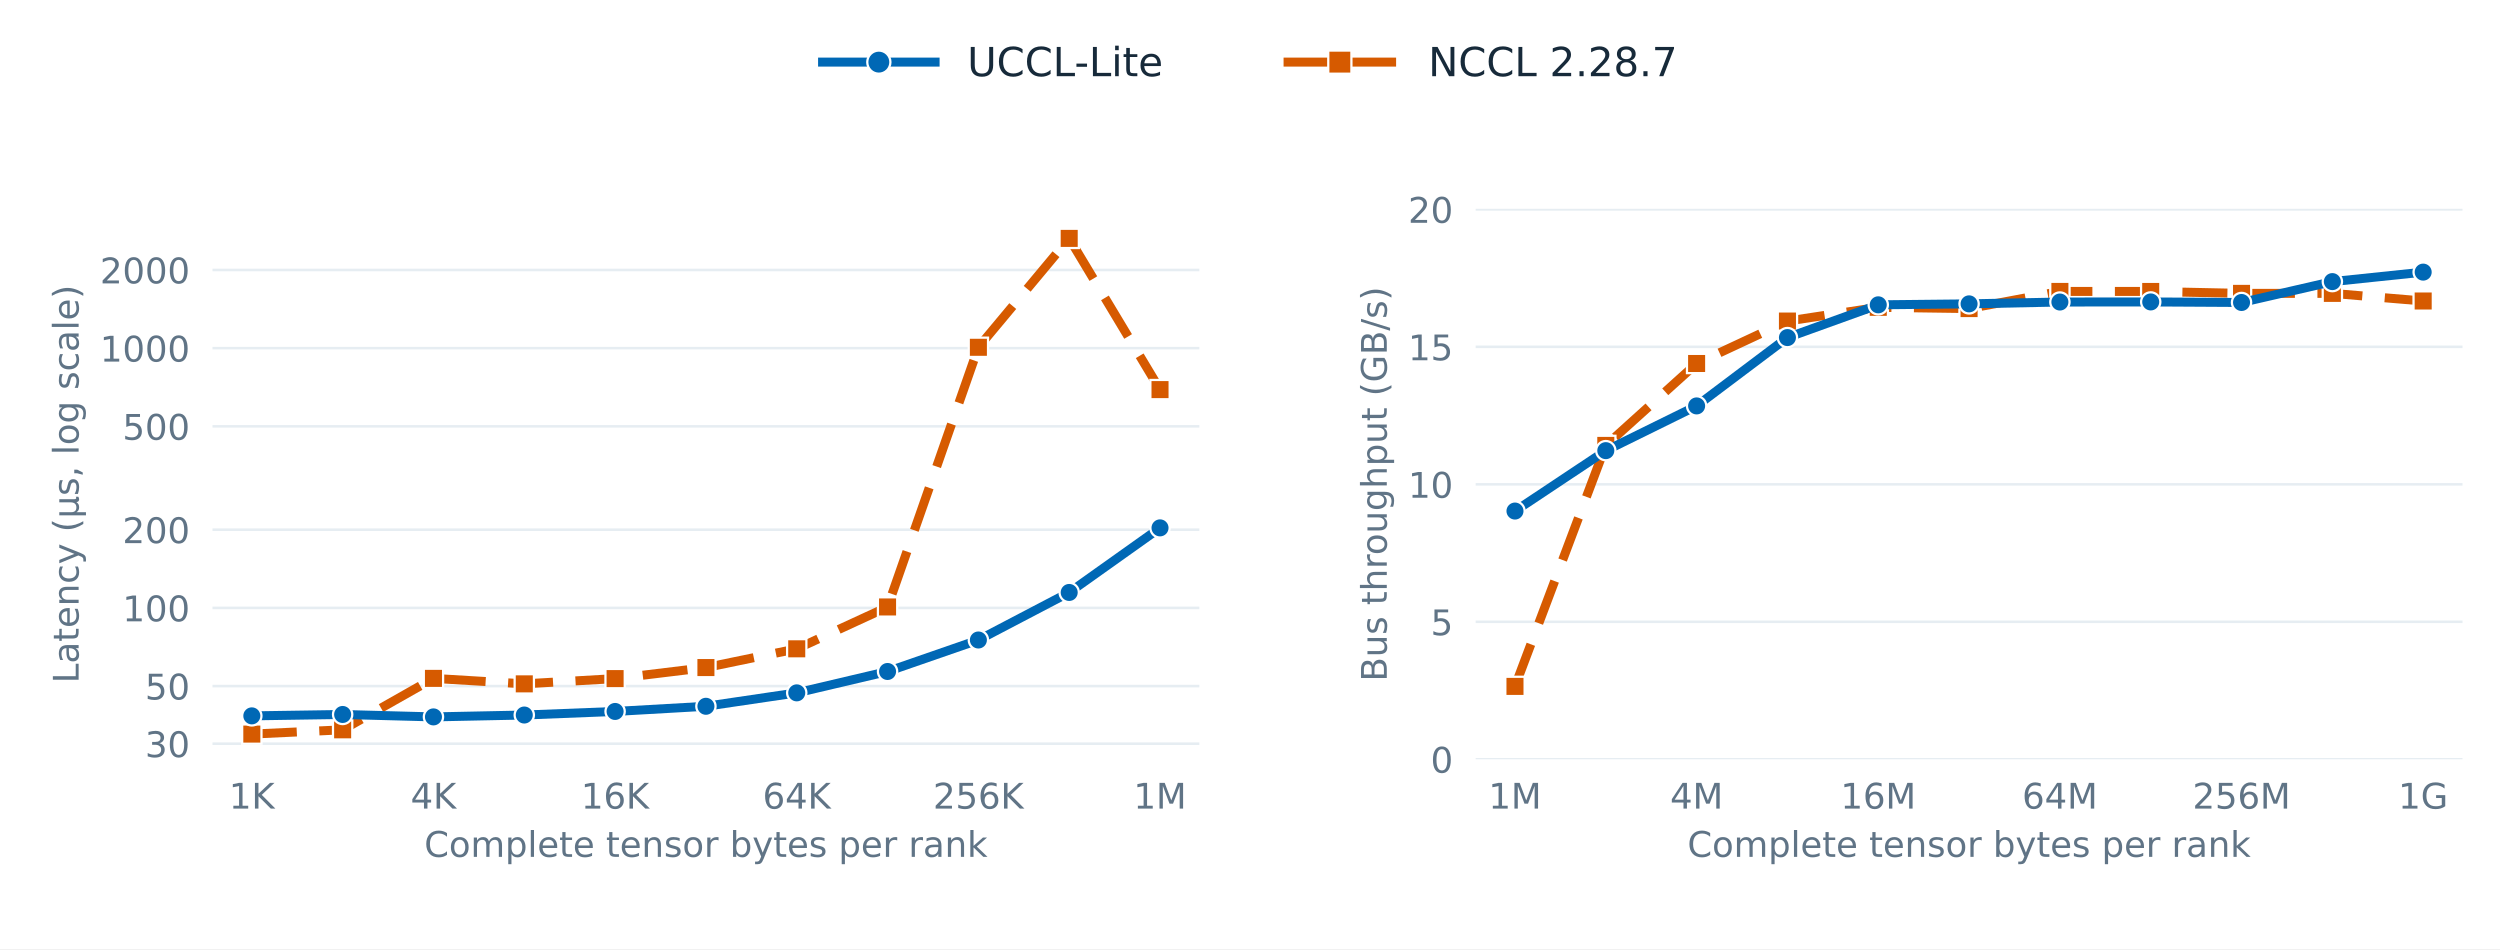
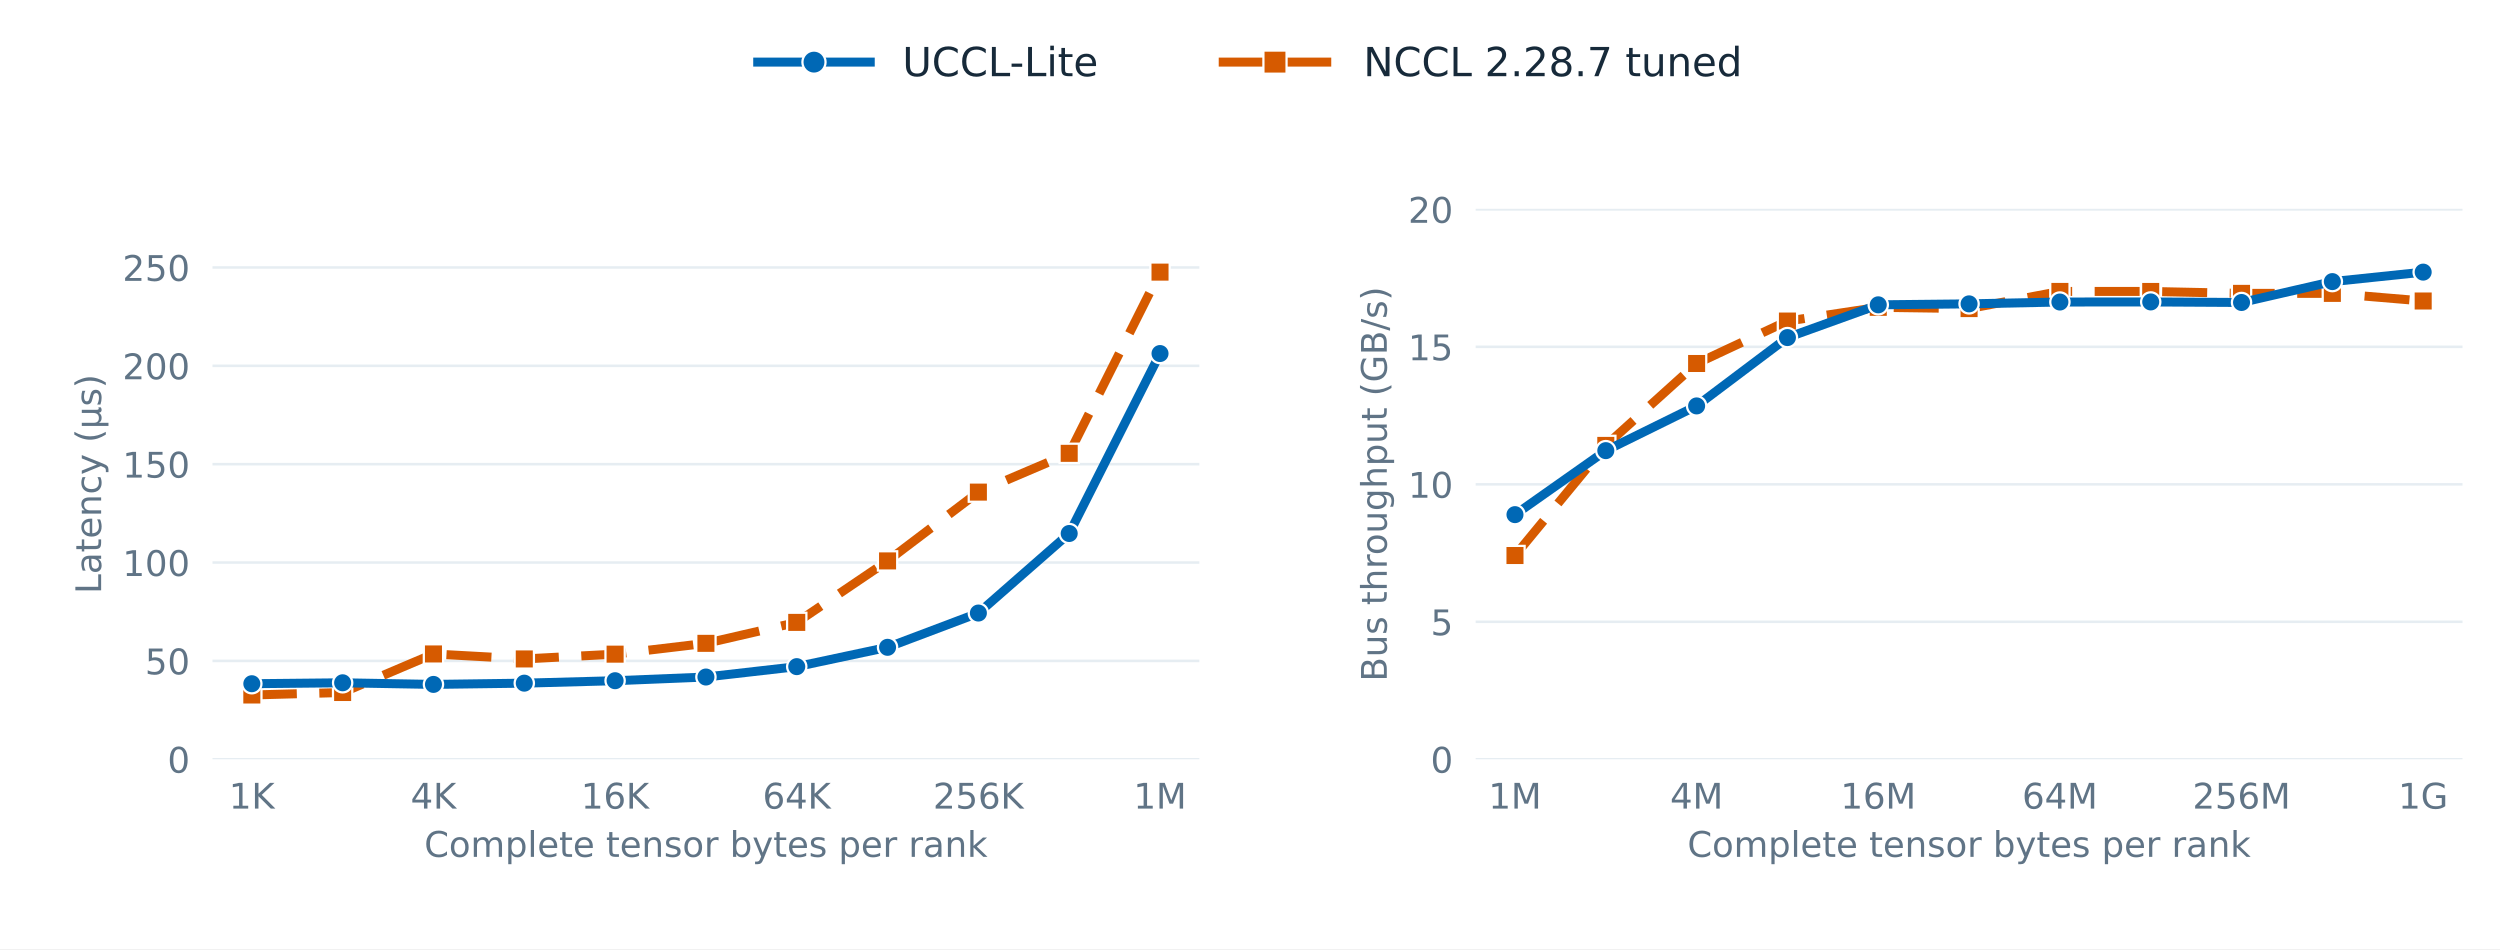
<svg xmlns="http://www.w3.org/2000/svg" xmlns:xlink="http://www.w3.org/1999/xlink" width="777.6pt" height="295.2pt" viewBox="0 0 777.6 295.2" version="1.1">
  <defs>
    <style type="text/css">*{stroke-linejoin: round; stroke-linecap: butt}</style>
  </defs>
  <g id="figure_1">
    <g id="patch_1">
      <path d="M 0 295.2 L 777.6 295.2 L 777.6 0 L 0 0 z " style="fill: #ffffff" />
    </g>
    <g id="axes_1">
      <g id="patch_2">
        <path d="M 66.096 236.16 L 373.043 236.16 L 373.043 64.944 L 66.096 64.944 z " style="fill: #ffffff" />
      </g>
      <g id="matplotlib.axis_1">
        <g id="xtick_1">
          <g id="line2d_1" />
          <g id="text_1">
            <text style="font-size: 11px; font-family: 'DejaVu Sans'; text-anchor: middle; fill: #607486" x="78.327" y="251.517" transform="rotate(-0 78.32651 251.5174)">1K</text>
          </g>
        </g>
        <g id="xtick_2">
          <g id="line2d_2" />
          <g id="text_2">
            <text style="font-size: 11px; font-family: 'DejaVu Sans'; text-anchor: middle; fill: #607486" x="134.824" y="251.517" transform="rotate(-0 134.8238 251.5174)">4K</text>
          </g>
        </g>
        <g id="xtick_3">
          <g id="line2d_3" />
          <g id="text_3">
            <text style="font-size: 11px; font-family: 'DejaVu Sans'; text-anchor: middle; fill: #607486" x="191.321" y="251.517" transform="rotate(-0 191.3211 251.5174)">16K</text>
          </g>
        </g>
        <g id="xtick_4">
          <g id="line2d_4" />
          <g id="text_4">
            <text style="font-size: 11px; font-family: 'DejaVu Sans'; text-anchor: middle; fill: #607486" x="247.818" y="251.517" transform="rotate(-0 247.8183 251.5174)">64K</text>
          </g>
        </g>
        <g id="xtick_5">
          <g id="line2d_5" />
          <g id="text_5">
            <text style="font-size: 11px; font-family: 'DejaVu Sans'; text-anchor: middle; fill: #607486" x="304.316" y="251.517" transform="rotate(-0 304.3156 251.5174)">256K</text>
          </g>
        </g>
        <g id="xtick_6">
          <g id="line2d_6" />
          <g id="text_6">
            <text style="font-size: 11px; font-family: 'DejaVu Sans'; text-anchor: middle; fill: #607486" x="360.813" y="251.517" transform="rotate(-0 360.8129 251.5174)">1M</text>
          </g>
        </g>
        <g id="text_7">
          <text style="font-size: 11px; font-family: 'DejaVu Sans'; text-anchor: middle; fill: #607486" x="219.57" y="266.518" transform="rotate(-0 219.5697 266.5183)">Complete tensor bytes per rank</text>
        </g>
      </g>
      <g id="matplotlib.axis_2">
        <g id="ytick_1">
          <g id="line2d_7">
-             <path d="M 66.096 231.322 L 373.043 231.322 " clip-path="url(#pcc9501a2ec)" style="fill: none; stroke: #e6edf2; stroke-width: 0.8; stroke-linecap: square" />
+             <path d="M 66.096 236.16 L 373.043 236.16 " clip-path="url(#pcc9501a2ec)" style="fill: none; stroke: #e6edf2; stroke-width: 0.8; stroke-linecap: square" />
          </g>
          <g id="line2d_8" />
          <g id="text_8">
-             <text style="font-size: 11px; font-family: 'DejaVu Sans'; text-anchor: end; fill: #607486" x="59.096" y="235.501" transform="rotate(-0 59.096 235.501)">30</text>
+             <text style="font-size: 11px; font-family: 'DejaVu Sans'; text-anchor: end; fill: #607486" x="59.096" y="240.339" transform="rotate(-0 59.096 240.3387)">0</text>
          </g>
        </g>
        <g id="ytick_2">
          <g id="line2d_9">
-             <path d="M 66.096 213.399 L 373.043 213.399 " clip-path="url(#pcc9501a2ec)" style="fill: none; stroke: #e6edf2; stroke-width: 0.8; stroke-linecap: square" />
+             <path d="M 66.096 205.566 L 373.043 205.566 " clip-path="url(#pcc9501a2ec)" style="fill: none; stroke: #e6edf2; stroke-width: 0.8; stroke-linecap: square" />
          </g>
          <g id="line2d_10" />
          <g id="text_9">
-             <text style="font-size: 11px; font-family: 'DejaVu Sans'; text-anchor: end; fill: #607486" x="59.096" y="217.577" transform="rotate(-0 59.096 217.5774)">50</text>
+             <text style="font-size: 11px; font-family: 'DejaVu Sans'; text-anchor: end; fill: #607486" x="59.096" y="209.745" transform="rotate(-0 59.096 209.7449)">50</text>
          </g>
        </g>
        <g id="ytick_3">
          <g id="line2d_11">
-             <path d="M 66.096 189.078 L 373.043 189.078 " clip-path="url(#pcc9501a2ec)" style="fill: none; stroke: #e6edf2; stroke-width: 0.8; stroke-linecap: square" />
+             <path d="M 66.096 174.972 L 373.043 174.972 " clip-path="url(#pcc9501a2ec)" style="fill: none; stroke: #e6edf2; stroke-width: 0.8; stroke-linecap: square" />
          </g>
          <g id="line2d_12" />
          <g id="text_10">
-             <text style="font-size: 11px; font-family: 'DejaVu Sans'; text-anchor: end; fill: #607486" x="59.096" y="193.257" transform="rotate(-0 59.096 193.2566)">100</text>
+             <text style="font-size: 11px; font-family: 'DejaVu Sans'; text-anchor: end; fill: #607486" x="59.096" y="179.151" transform="rotate(-0 59.096 179.1511)">100</text>
          </g>
        </g>
        <g id="ytick_4">
          <g id="line2d_13">
-             <path d="M 66.096 164.757 L 373.043 164.757 " clip-path="url(#pcc9501a2ec)" style="fill: none; stroke: #e6edf2; stroke-width: 0.8; stroke-linecap: square" />
+             <path d="M 66.096 144.379 L 373.043 144.379 " clip-path="url(#pcc9501a2ec)" style="fill: none; stroke: #e6edf2; stroke-width: 0.8; stroke-linecap: square" />
          </g>
          <g id="line2d_14" />
          <g id="text_11">
-             <text style="font-size: 11px; font-family: 'DejaVu Sans'; text-anchor: end; fill: #607486" x="59.096" y="168.936" transform="rotate(-0 59.096 168.9357)">200</text>
+             <text style="font-size: 11px; font-family: 'DejaVu Sans'; text-anchor: end; fill: #607486" x="59.096" y="148.557" transform="rotate(-0 59.096 148.5573)">150</text>
          </g>
        </g>
        <g id="ytick_5">
          <g id="line2d_15">
-             <path d="M 66.096 132.607 L 373.043 132.607 " clip-path="url(#pcc9501a2ec)" style="fill: none; stroke: #e6edf2; stroke-width: 0.8; stroke-linecap: square" />
+             <path d="M 66.096 113.785 L 373.043 113.785 " clip-path="url(#pcc9501a2ec)" style="fill: none; stroke: #e6edf2; stroke-width: 0.8; stroke-linecap: square" />
          </g>
          <g id="line2d_16" />
          <g id="text_12">
-             <text style="font-size: 11px; font-family: 'DejaVu Sans'; text-anchor: end; fill: #607486" x="59.096" y="136.785" transform="rotate(-0 59.096 136.7853)">500</text>
+             <text style="font-size: 11px; font-family: 'DejaVu Sans'; text-anchor: end; fill: #607486" x="59.096" y="117.964" transform="rotate(-0 59.096 117.9635)">200</text>
          </g>
        </g>
        <g id="ytick_6">
          <g id="line2d_17">
-             <path d="M 66.096 108.286 L 373.043 108.286 " clip-path="url(#pcc9501a2ec)" style="fill: none; stroke: #e6edf2; stroke-width: 0.8; stroke-linecap: square" />
+             <path d="M 66.096 83.191 L 373.043 83.191 " clip-path="url(#pcc9501a2ec)" style="fill: none; stroke: #e6edf2; stroke-width: 0.8; stroke-linecap: square" />
          </g>
          <g id="line2d_18" />
          <g id="text_13">
-             <text style="font-size: 11px; font-family: 'DejaVu Sans'; text-anchor: end; fill: #607486" x="59.096" y="112.464" transform="rotate(-0 59.096 112.4645)">1000</text>
-           </g>
-         </g>
-         <g id="ytick_7">
-           <g id="line2d_19">
-             <path d="M 66.096 83.965 L 373.043 83.965 " clip-path="url(#pcc9501a2ec)" style="fill: none; stroke: #e6edf2; stroke-width: 0.8; stroke-linecap: square" />
-           </g>
-           <g id="line2d_20" />
-           <g id="text_14">
-             <text style="font-size: 11px; font-family: 'DejaVu Sans'; text-anchor: end; fill: #607486" x="59.096" y="88.144" transform="rotate(-0 59.096 88.14364)">2000</text>
-           </g>
-         </g>
-         <g id="ytick_8">
-           <g id="line2d_21" />
-         </g>
-         <g id="ytick_9">
-           <g id="line2d_22" />
-         </g>
-         <g id="ytick_10">
-           <g id="line2d_23" />
-         </g>
-         <g id="ytick_11">
-           <g id="line2d_24" />
-         </g>
-         <g id="ytick_12">
-           <g id="line2d_25" />
-         </g>
-         <g id="ytick_13">
-           <g id="line2d_26" />
-         </g>
-         <g id="ytick_14">
-           <g id="line2d_27" />
-         </g>
-         <g id="ytick_15">
-           <g id="line2d_28" />
-         </g>
-         <g id="ytick_16">
-           <g id="line2d_29" />
-         </g>
-         <g id="ytick_17">
-           <g id="line2d_30" />
-         </g>
-         <g id="ytick_18">
-           <g id="line2d_31" />
-         </g>
-         <g id="ytick_19">
-           <g id="line2d_32" />
-         </g>
-         <g id="text_15">
-           <text style="font-size: 11px; font-family: 'DejaVu Sans'; text-anchor: middle; fill: #607486" x="24.458" y="150.552" transform="rotate(-90 24.45842 150.552)">Latency (µs, log scale)</text>
-         </g>
-       </g>
-       <g id="line2d_33">
-         <path d="M 78.327 228.33 L 106.575 227.001 L 134.824 211.003 L 163.072 212.707 L 191.321 211.071 L 219.57 207.637 L 247.818 201.807 L 276.067 188.788 L 304.316 108.022 L 332.564 74.15 L 360.813 121.182 " clip-path="url(#pcc9501a2ec)" style="fill: none; stroke-dasharray: 14,7; stroke-dashoffset: 0; stroke: #d65a00; stroke-width: 2.8" />
+             <text style="font-size: 11px; font-family: 'DejaVu Sans'; text-anchor: end; fill: #607486" x="59.096" y="87.37" transform="rotate(-0 59.096 87.36974)">250</text>
+           </g>
+         </g>
+         <g id="text_14">
+           <text style="font-size: 11px; font-family: 'DejaVu Sans'; text-anchor: middle; fill: #607486" x="31.457" y="150.552" transform="rotate(-90 31.45717 150.552)">Latency (µs)</text>
+         </g>
+       </g>
+       <g id="line2d_19">
+         <path d="M 78.327 216.17 L 106.575 215.398 L 134.824 203.405 L 163.072 204.957 L 191.321 203.468 L 219.57 200.106 L 247.818 193.589 L 276.067 174.465 L 304.316 153.067 L 332.564 141.006 L 360.813 84.641 " clip-path="url(#pcc9501a2ec)" style="fill: none; stroke-dasharray: 14,7; stroke-dashoffset: 0; stroke: #d65a00; stroke-width: 2.8" />
        <defs>
          <path id="mbd1e659322" d="M -3 3 L 3 3 L 3 -3 L -3 -3 z " style="stroke: #ffffff; stroke-width: 0.7; stroke-linejoin: miter" />
        </defs>
        <g clip-path="url(#pcc9501a2ec)">
-           <use xlink:href="#mbd1e659322" x="78.327" y="228.33" style="fill: #d65a00; stroke: #ffffff; stroke-width: 0.7; stroke-linejoin: miter" />
-           <use xlink:href="#mbd1e659322" x="106.575" y="227.001" style="fill: #d65a00; stroke: #ffffff; stroke-width: 0.7; stroke-linejoin: miter" />
-           <use xlink:href="#mbd1e659322" x="134.824" y="211.003" style="fill: #d65a00; stroke: #ffffff; stroke-width: 0.7; stroke-linejoin: miter" />
-           <use xlink:href="#mbd1e659322" x="163.072" y="212.707" style="fill: #d65a00; stroke: #ffffff; stroke-width: 0.7; stroke-linejoin: miter" />
-           <use xlink:href="#mbd1e659322" x="191.321" y="211.071" style="fill: #d65a00; stroke: #ffffff; stroke-width: 0.7; stroke-linejoin: miter" />
-           <use xlink:href="#mbd1e659322" x="219.57" y="207.637" style="fill: #d65a00; stroke: #ffffff; stroke-width: 0.7; stroke-linejoin: miter" />
-           <use xlink:href="#mbd1e659322" x="247.818" y="201.807" style="fill: #d65a00; stroke: #ffffff; stroke-width: 0.7; stroke-linejoin: miter" />
-           <use xlink:href="#mbd1e659322" x="276.067" y="188.788" style="fill: #d65a00; stroke: #ffffff; stroke-width: 0.7; stroke-linejoin: miter" />
-           <use xlink:href="#mbd1e659322" x="304.316" y="108.022" style="fill: #d65a00; stroke: #ffffff; stroke-width: 0.7; stroke-linejoin: miter" />
-           <use xlink:href="#mbd1e659322" x="332.564" y="74.15" style="fill: #d65a00; stroke: #ffffff; stroke-width: 0.7; stroke-linejoin: miter" />
-           <use xlink:href="#mbd1e659322" x="360.813" y="121.182" style="fill: #d65a00; stroke: #ffffff; stroke-width: 0.7; stroke-linejoin: miter" />
-         </g>
-       </g>
-       <g id="line2d_34">
-         <path d="M 78.327 222.663 L 106.575 222.229 L 134.824 222.984 L 163.072 222.401 L 191.321 221.291 L 219.57 219.681 L 247.818 215.507 L 276.067 208.86 L 304.316 199.066 L 332.564 184.278 L 360.813 164.189 " clip-path="url(#pcc9501a2ec)" style="fill: none; stroke: #0068b5; stroke-width: 2.8; stroke-linecap: square" />
+           <use xlink:href="#mbd1e659322" x="78.327" y="216.17" style="fill: #d65a00; stroke: #ffffff; stroke-width: 0.7; stroke-linejoin: miter" />
+           <use xlink:href="#mbd1e659322" x="106.575" y="215.398" style="fill: #d65a00; stroke: #ffffff; stroke-width: 0.7; stroke-linejoin: miter" />
+           <use xlink:href="#mbd1e659322" x="134.824" y="203.405" style="fill: #d65a00; stroke: #ffffff; stroke-width: 0.7; stroke-linejoin: miter" />
+           <use xlink:href="#mbd1e659322" x="163.072" y="204.957" style="fill: #d65a00; stroke: #ffffff; stroke-width: 0.7; stroke-linejoin: miter" />
+           <use xlink:href="#mbd1e659322" x="191.321" y="203.468" style="fill: #d65a00; stroke: #ffffff; stroke-width: 0.7; stroke-linejoin: miter" />
+           <use xlink:href="#mbd1e659322" x="219.57" y="200.106" style="fill: #d65a00; stroke: #ffffff; stroke-width: 0.7; stroke-linejoin: miter" />
+           <use xlink:href="#mbd1e659322" x="247.818" y="193.589" style="fill: #d65a00; stroke: #ffffff; stroke-width: 0.7; stroke-linejoin: miter" />
+           <use xlink:href="#mbd1e659322" x="276.067" y="174.465" style="fill: #d65a00; stroke: #ffffff; stroke-width: 0.7; stroke-linejoin: miter" />
+           <use xlink:href="#mbd1e659322" x="304.316" y="153.067" style="fill: #d65a00; stroke: #ffffff; stroke-width: 0.7; stroke-linejoin: miter" />
+           <use xlink:href="#mbd1e659322" x="332.564" y="141.006" style="fill: #d65a00; stroke: #ffffff; stroke-width: 0.7; stroke-linejoin: miter" />
+           <use xlink:href="#mbd1e659322" x="360.813" y="84.641" style="fill: #d65a00; stroke: #ffffff; stroke-width: 0.7; stroke-linejoin: miter" />
+         </g>
+       </g>
+       <g id="line2d_20">
+         <path d="M 78.327 212.665 L 106.575 212.373 L 134.824 212.879 L 163.072 212.49 L 191.321 211.728 L 219.57 210.582 L 247.818 207.351 L 276.067 201.342 L 304.316 190.682 L 332.564 165.94 L 360.813 109.965 " clip-path="url(#pcc9501a2ec)" style="fill: none; stroke: #0068b5; stroke-width: 2.8; stroke-linecap: square" />
        <defs>
          <path id="me8a90994ab" d="M 0 3 C 0.796 3 1.559 2.684 2.121 2.121 C 2.684 1.559 3 0.796 3 0 C 3 -0.796 2.684 -1.559 2.121 -2.121 C 1.559 -2.684 0.796 -3 0 -3 C -0.796 -3 -1.559 -2.684 -2.121 -2.121 C -2.684 -1.559 -3 -0.796 -3 0 C -3 0.796 -2.684 1.559 -2.121 2.121 C -1.559 2.684 -0.796 3 0 3 z " style="stroke: #ffffff; stroke-width: 0.7" />
        </defs>
        <g clip-path="url(#pcc9501a2ec)">
-           <use xlink:href="#me8a90994ab" x="78.327" y="222.663" style="fill: #0068b5; stroke: #ffffff; stroke-width: 0.7" />
-           <use xlink:href="#me8a90994ab" x="106.575" y="222.229" style="fill: #0068b5; stroke: #ffffff; stroke-width: 0.7" />
-           <use xlink:href="#me8a90994ab" x="134.824" y="222.984" style="fill: #0068b5; stroke: #ffffff; stroke-width: 0.7" />
-           <use xlink:href="#me8a90994ab" x="163.072" y="222.401" style="fill: #0068b5; stroke: #ffffff; stroke-width: 0.7" />
-           <use xlink:href="#me8a90994ab" x="191.321" y="221.291" style="fill: #0068b5; stroke: #ffffff; stroke-width: 0.7" />
-           <use xlink:href="#me8a90994ab" x="219.57" y="219.681" style="fill: #0068b5; stroke: #ffffff; stroke-width: 0.7" />
-           <use xlink:href="#me8a90994ab" x="247.818" y="215.507" style="fill: #0068b5; stroke: #ffffff; stroke-width: 0.7" />
-           <use xlink:href="#me8a90994ab" x="276.067" y="208.86" style="fill: #0068b5; stroke: #ffffff; stroke-width: 0.7" />
-           <use xlink:href="#me8a90994ab" x="304.316" y="199.066" style="fill: #0068b5; stroke: #ffffff; stroke-width: 0.7" />
-           <use xlink:href="#me8a90994ab" x="332.564" y="184.278" style="fill: #0068b5; stroke: #ffffff; stroke-width: 0.7" />
-           <use xlink:href="#me8a90994ab" x="360.813" y="164.189" style="fill: #0068b5; stroke: #ffffff; stroke-width: 0.7" />
+           <use xlink:href="#me8a90994ab" x="78.327" y="212.665" style="fill: #0068b5; stroke: #ffffff; stroke-width: 0.7" />
+           <use xlink:href="#me8a90994ab" x="106.575" y="212.373" style="fill: #0068b5; stroke: #ffffff; stroke-width: 0.7" />
+           <use xlink:href="#me8a90994ab" x="134.824" y="212.879" style="fill: #0068b5; stroke: #ffffff; stroke-width: 0.7" />
+           <use xlink:href="#me8a90994ab" x="163.072" y="212.49" style="fill: #0068b5; stroke: #ffffff; stroke-width: 0.7" />
+           <use xlink:href="#me8a90994ab" x="191.321" y="211.728" style="fill: #0068b5; stroke: #ffffff; stroke-width: 0.7" />
+           <use xlink:href="#me8a90994ab" x="219.57" y="210.582" style="fill: #0068b5; stroke: #ffffff; stroke-width: 0.7" />
+           <use xlink:href="#me8a90994ab" x="247.818" y="207.351" style="fill: #0068b5; stroke: #ffffff; stroke-width: 0.7" />
+           <use xlink:href="#me8a90994ab" x="276.067" y="201.342" style="fill: #0068b5; stroke: #ffffff; stroke-width: 0.7" />
+           <use xlink:href="#me8a90994ab" x="304.316" y="190.682" style="fill: #0068b5; stroke: #ffffff; stroke-width: 0.7" />
+           <use xlink:href="#me8a90994ab" x="332.564" y="165.94" style="fill: #0068b5; stroke: #ffffff; stroke-width: 0.7" />
+           <use xlink:href="#me8a90994ab" x="360.813" y="109.965" style="fill: #0068b5; stroke: #ffffff; stroke-width: 0.7" />
        </g>
      </g>
    </g>
    <g id="axes_2">
      <g id="patch_3">
        <path d="M 458.989 236.16 L 765.936 236.16 L 765.936 64.944 L 458.989 64.944 z " style="fill: #ffffff" />
      </g>
      <g id="matplotlib.axis_3">
        <g id="xtick_7">
-           <g id="line2d_35" />
+           <g id="line2d_21" />
+           <g id="text_15">
+             <text style="font-size: 11px; font-family: 'DejaVu Sans'; text-anchor: middle; fill: #607486" x="471.219" y="251.517" transform="rotate(-0 471.2191 251.5174)">1M</text>
+           </g>
+         </g>
+         <g id="xtick_8">
+           <g id="line2d_22" />
          <g id="text_16">
-             <text style="font-size: 11px; font-family: 'DejaVu Sans'; text-anchor: middle; fill: #607486" x="471.219" y="251.517" transform="rotate(-0 471.2191 251.5174)">1M</text>
-           </g>
-         </g>
-         <g id="xtick_8">
+             <text style="font-size: 11px; font-family: 'DejaVu Sans'; text-anchor: middle; fill: #607486" x="527.716" y="251.517" transform="rotate(-0 527.7164 251.5174)">4M</text>
+           </g>
+         </g>
+         <g id="xtick_9">
+           <g id="line2d_23" />
+           <g id="text_17">
+             <text style="font-size: 11px; font-family: 'DejaVu Sans'; text-anchor: middle; fill: #607486" x="584.214" y="251.517" transform="rotate(-0 584.2137 251.5174)">16M</text>
+           </g>
+         </g>
+         <g id="xtick_10">
+           <g id="line2d_24" />
+           <g id="text_18">
+             <text style="font-size: 11px; font-family: 'DejaVu Sans'; text-anchor: middle; fill: #607486" x="640.711" y="251.517" transform="rotate(-0 640.711 251.5174)">64M</text>
+           </g>
+         </g>
+         <g id="xtick_11">
+           <g id="line2d_25" />
+           <g id="text_19">
+             <text style="font-size: 11px; font-family: 'DejaVu Sans'; text-anchor: middle; fill: #607486" x="697.208" y="251.517" transform="rotate(-0 697.2082 251.5174)">256M</text>
+           </g>
+         </g>
+         <g id="xtick_12">
+           <g id="line2d_26" />
+           <g id="text_20">
+             <text style="font-size: 11px; font-family: 'DejaVu Sans'; text-anchor: middle; fill: #607486" x="753.705" y="251.517" transform="rotate(-0 753.7055 251.5174)">1G</text>
+           </g>
+         </g>
+         <g id="text_21">
+           <text style="font-size: 11px; font-family: 'DejaVu Sans'; text-anchor: middle; fill: #607486" x="612.462" y="266.518" transform="rotate(-0 612.4623 266.5183)">Complete tensor bytes per rank</text>
+         </g>
+       </g>
+       <g id="matplotlib.axis_4">
+         <g id="ytick_7">
+           <g id="line2d_27">
+             <path d="M 458.989 236.16 L 765.936 236.16 " clip-path="url(#pd6201156bf)" style="fill: none; stroke: #e6edf2; stroke-width: 0.8; stroke-linecap: square" />
+           </g>
+           <g id="line2d_28" />
+           <g id="text_22">
+             <text style="font-size: 11px; font-family: 'DejaVu Sans'; text-anchor: end; fill: #607486" x="451.989" y="240.339" transform="rotate(-0 451.9886 240.3387)">0</text>
+           </g>
+         </g>
+         <g id="ytick_8">
+           <g id="line2d_29">
+             <path d="M 458.989 193.402 L 765.936 193.402 " clip-path="url(#pd6201156bf)" style="fill: none; stroke: #e6edf2; stroke-width: 0.8; stroke-linecap: square" />
+           </g>
+           <g id="line2d_30" />
+           <g id="text_23">
+             <text style="font-size: 11px; font-family: 'DejaVu Sans'; text-anchor: end; fill: #607486" x="451.989" y="197.58" transform="rotate(-0 451.9886 197.5803)">5</text>
+           </g>
+         </g>
+         <g id="ytick_9">
+           <g id="line2d_31">
+             <path d="M 458.989 150.643 L 765.936 150.643 " clip-path="url(#pd6201156bf)" style="fill: none; stroke: #e6edf2; stroke-width: 0.8; stroke-linecap: square" />
+           </g>
+           <g id="line2d_32" />
+           <g id="text_24">
+             <text style="font-size: 11px; font-family: 'DejaVu Sans'; text-anchor: end; fill: #607486" x="451.989" y="154.822" transform="rotate(-0 451.9886 154.822)">10</text>
+           </g>
+         </g>
+         <g id="ytick_10">
+           <g id="line2d_33">
+             <path d="M 458.989 107.885 L 765.936 107.885 " clip-path="url(#pd6201156bf)" style="fill: none; stroke: #e6edf2; stroke-width: 0.8; stroke-linecap: square" />
+           </g>
+           <g id="line2d_34" />
+           <g id="text_25">
+             <text style="font-size: 11px; font-family: 'DejaVu Sans'; text-anchor: end; fill: #607486" x="451.989" y="112.064" transform="rotate(-0 451.9886 112.0636)">15</text>
+           </g>
+         </g>
+         <g id="ytick_11">
+           <g id="line2d_35">
+             <path d="M 458.989 65.126 L 765.936 65.126 " clip-path="url(#pd6201156bf)" style="fill: none; stroke: #e6edf2; stroke-width: 0.8; stroke-linecap: square" />
+           </g>
          <g id="line2d_36" />
-           <g id="text_17">
-             <text style="font-size: 11px; font-family: 'DejaVu Sans'; text-anchor: middle; fill: #607486" x="527.716" y="251.517" transform="rotate(-0 527.7164 251.5174)">4M</text>
-           </g>
-         </g>
-         <g id="xtick_9">
-           <g id="line2d_37" />
-           <g id="text_18">
-             <text style="font-size: 11px; font-family: 'DejaVu Sans'; text-anchor: middle; fill: #607486" x="584.214" y="251.517" transform="rotate(-0 584.2137 251.5174)">16M</text>
-           </g>
-         </g>
-         <g id="xtick_10">
-           <g id="line2d_38" />
-           <g id="text_19">
-             <text style="font-size: 11px; font-family: 'DejaVu Sans'; text-anchor: middle; fill: #607486" x="640.711" y="251.517" transform="rotate(-0 640.711 251.5174)">64M</text>
-           </g>
-         </g>
-         <g id="xtick_11">
-           <g id="line2d_39" />
-           <g id="text_20">
-             <text style="font-size: 11px; font-family: 'DejaVu Sans'; text-anchor: middle; fill: #607486" x="697.208" y="251.517" transform="rotate(-0 697.2082 251.5174)">256M</text>
-           </g>
-         </g>
-         <g id="xtick_12">
-           <g id="line2d_40" />
-           <g id="text_21">
-             <text style="font-size: 11px; font-family: 'DejaVu Sans'; text-anchor: middle; fill: #607486" x="753.705" y="251.517" transform="rotate(-0 753.7055 251.5174)">1G</text>
-           </g>
-         </g>
-         <g id="text_22">
-           <text style="font-size: 11px; font-family: 'DejaVu Sans'; text-anchor: middle; fill: #607486" x="612.462" y="266.518" transform="rotate(-0 612.4623 266.5183)">Complete tensor bytes per rank</text>
-         </g>
-       </g>
-       <g id="matplotlib.axis_4">
-         <g id="ytick_20">
-           <g id="line2d_41">
-             <path d="M 458.989 236.16 L 765.936 236.16 " clip-path="url(#pd6201156bf)" style="fill: none; stroke: #e6edf2; stroke-width: 0.8; stroke-linecap: square" />
-           </g>
-           <g id="line2d_42" />
-           <g id="text_23">
-             <text style="font-size: 11px; font-family: 'DejaVu Sans'; text-anchor: end; fill: #607486" x="451.989" y="240.339" transform="rotate(-0 451.9886 240.3387)">0</text>
-           </g>
-         </g>
-         <g id="ytick_21">
-           <g id="line2d_43">
-             <path d="M 458.989 193.402 L 765.936 193.402 " clip-path="url(#pd6201156bf)" style="fill: none; stroke: #e6edf2; stroke-width: 0.8; stroke-linecap: square" />
-           </g>
-           <g id="line2d_44" />
-           <g id="text_24">
-             <text style="font-size: 11px; font-family: 'DejaVu Sans'; text-anchor: end; fill: #607486" x="451.989" y="197.58" transform="rotate(-0 451.9886 197.5803)">5</text>
-           </g>
-         </g>
-         <g id="ytick_22">
-           <g id="line2d_45">
-             <path d="M 458.989 150.643 L 765.936 150.643 " clip-path="url(#pd6201156bf)" style="fill: none; stroke: #e6edf2; stroke-width: 0.8; stroke-linecap: square" />
-           </g>
-           <g id="line2d_46" />
-           <g id="text_25">
-             <text style="font-size: 11px; font-family: 'DejaVu Sans'; text-anchor: end; fill: #607486" x="451.989" y="154.822" transform="rotate(-0 451.9886 154.822)">10</text>
-           </g>
-         </g>
-         <g id="ytick_23">
-           <g id="line2d_47">
-             <path d="M 458.989 107.885 L 765.936 107.885 " clip-path="url(#pd6201156bf)" style="fill: none; stroke: #e6edf2; stroke-width: 0.8; stroke-linecap: square" />
-           </g>
-           <g id="line2d_48" />
          <g id="text_26">
-             <text style="font-size: 11px; font-family: 'DejaVu Sans'; text-anchor: end; fill: #607486" x="451.989" y="112.064" transform="rotate(-0 451.9886 112.0636)">15</text>
-           </g>
-         </g>
-         <g id="ytick_24">
-           <g id="line2d_49">
-             <path d="M 458.989 65.126 L 765.936 65.126 " clip-path="url(#pd6201156bf)" style="fill: none; stroke: #e6edf2; stroke-width: 0.8; stroke-linecap: square" />
-           </g>
-           <g id="line2d_50" />
-           <g id="text_27">
            <text style="font-size: 11px; font-family: 'DejaVu Sans'; text-anchor: end; fill: #607486" x="451.989" y="69.305" transform="rotate(-0 451.9886 69.30521)">20</text>
          </g>
        </g>
-         <g id="text_28">
+         <g id="text_27">
          <text style="font-size: 11px; font-family: 'DejaVu Sans'; text-anchor: middle; fill: #607486" x="431.349" y="150.552" transform="rotate(-90 431.3486 150.552)">Bus throughput (GB/s)</text>
        </g>
      </g>
-       <g id="line2d_51">
-         <path d="M 471.219 213.497 L 499.468 138.54 L 527.716 113.061 L 555.965 99.861 L 584.214 95.587 L 612.462 95.981 L 640.711 90.647 L 668.96 90.655 L 697.208 91.25 L 725.457 91.255 L 753.705 93.623 " clip-path="url(#pd6201156bf)" style="fill: none; stroke-dasharray: 14,7; stroke-dashoffset: 0; stroke: #d65a00; stroke-width: 2.8" />
+       <g id="line2d_37">
+         <path d="M 471.219 172.79 L 499.468 138.54 L 527.716 113.061 L 555.965 99.861 L 584.214 95.587 L 612.462 95.981 L 640.711 90.647 L 668.96 90.655 L 697.208 91.25 L 725.457 91.255 L 753.705 93.623 " clip-path="url(#pd6201156bf)" style="fill: none; stroke-dasharray: 14,7; stroke-dashoffset: 0; stroke: #d65a00; stroke-width: 2.8" />
        <g clip-path="url(#pd6201156bf)">
-           <use xlink:href="#mbd1e659322" x="471.219" y="213.497" style="fill: #d65a00; stroke: #ffffff; stroke-width: 0.7; stroke-linejoin: miter" />
+           <use xlink:href="#mbd1e659322" x="471.219" y="172.79" style="fill: #d65a00; stroke: #ffffff; stroke-width: 0.7; stroke-linejoin: miter" />
          <use xlink:href="#mbd1e659322" x="499.468" y="138.54" style="fill: #d65a00; stroke: #ffffff; stroke-width: 0.7; stroke-linejoin: miter" />
          <use xlink:href="#mbd1e659322" x="527.716" y="113.061" style="fill: #d65a00; stroke: #ffffff; stroke-width: 0.7; stroke-linejoin: miter" />
          <use xlink:href="#mbd1e659322" x="555.965" y="99.861" style="fill: #d65a00; stroke: #ffffff; stroke-width: 0.7; stroke-linejoin: miter" />
          <use xlink:href="#mbd1e659322" x="584.214" y="95.587" style="fill: #d65a00; stroke: #ffffff; stroke-width: 0.7; stroke-linejoin: miter" />
          <use xlink:href="#mbd1e659322" x="612.462" y="95.981" style="fill: #d65a00; stroke: #ffffff; stroke-width: 0.7; stroke-linejoin: miter" />
          <use xlink:href="#mbd1e659322" x="640.711" y="90.647" style="fill: #d65a00; stroke: #ffffff; stroke-width: 0.7; stroke-linejoin: miter" />
          <use xlink:href="#mbd1e659322" x="668.96" y="90.655" style="fill: #d65a00; stroke: #ffffff; stroke-width: 0.7; stroke-linejoin: miter" />
          <use xlink:href="#mbd1e659322" x="697.208" y="91.25" style="fill: #d65a00; stroke: #ffffff; stroke-width: 0.7; stroke-linejoin: miter" />
          <use xlink:href="#mbd1e659322" x="725.457" y="91.255" style="fill: #d65a00; stroke: #ffffff; stroke-width: 0.7; stroke-linejoin: miter" />
          <use xlink:href="#mbd1e659322" x="753.705" y="93.623" style="fill: #d65a00; stroke: #ffffff; stroke-width: 0.7; stroke-linejoin: miter" />
        </g>
      </g>
-       <g id="line2d_52">
-         <path d="M 471.219 158.958 L 499.468 140.169 L 527.716 126.257 L 555.965 104.999 L 584.214 94.812 L 612.462 94.513 L 640.711 93.941 L 668.96 93.915 L 697.208 94.084 L 725.457 87.59 L 753.705 84.641 " clip-path="url(#pd6201156bf)" style="fill: none; stroke: #0068b5; stroke-width: 2.8; stroke-linecap: square" />
+       <g id="line2d_38">
+         <path d="M 471.219 160.073 L 499.468 140.169 L 527.716 126.257 L 555.965 104.999 L 584.214 94.812 L 612.462 94.513 L 640.711 93.941 L 668.96 93.915 L 697.208 94.084 L 725.457 87.59 L 753.705 84.641 " clip-path="url(#pd6201156bf)" style="fill: none; stroke: #0068b5; stroke-width: 2.8; stroke-linecap: square" />
        <g clip-path="url(#pd6201156bf)">
-           <use xlink:href="#me8a90994ab" x="471.219" y="158.958" style="fill: #0068b5; stroke: #ffffff; stroke-width: 0.7" />
+           <use xlink:href="#me8a90994ab" x="471.219" y="160.073" style="fill: #0068b5; stroke: #ffffff; stroke-width: 0.7" />
          <use xlink:href="#me8a90994ab" x="499.468" y="140.169" style="fill: #0068b5; stroke: #ffffff; stroke-width: 0.7" />
          <use xlink:href="#me8a90994ab" x="527.716" y="126.257" style="fill: #0068b5; stroke: #ffffff; stroke-width: 0.7" />
          <use xlink:href="#me8a90994ab" x="555.965" y="104.999" style="fill: #0068b5; stroke: #ffffff; stroke-width: 0.7" />
          <use xlink:href="#me8a90994ab" x="584.214" y="94.812" style="fill: #0068b5; stroke: #ffffff; stroke-width: 0.7" />
          <use xlink:href="#me8a90994ab" x="612.462" y="94.513" style="fill: #0068b5; stroke: #ffffff; stroke-width: 0.7" />
          <use xlink:href="#me8a90994ab" x="640.711" y="93.941" style="fill: #0068b5; stroke: #ffffff; stroke-width: 0.7" />
          <use xlink:href="#me8a90994ab" x="668.96" y="93.915" style="fill: #0068b5; stroke: #ffffff; stroke-width: 0.7" />
          <use xlink:href="#me8a90994ab" x="697.208" y="94.084" style="fill: #0068b5; stroke: #ffffff; stroke-width: 0.7" />
          <use xlink:href="#me8a90994ab" x="725.457" y="87.59" style="fill: #0068b5; stroke: #ffffff; stroke-width: 0.7" />
          <use xlink:href="#me8a90994ab" x="753.705" y="84.641" style="fill: #0068b5; stroke: #ffffff; stroke-width: 0.7" />
        </g>
      </g>
    </g>
    <g id="legend_1">
-       <g id="line2d_53">
-         <path d="M 255.853 19.325 L 273.353 19.325 L 290.853 19.325 " style="fill: none; stroke: #0068b5; stroke-width: 2.8; stroke-linecap: square" />
+       <g id="line2d_39">
+         <path d="M 235.681 19.325 L 253.181 19.325 L 270.681 19.325 " style="fill: none; stroke: #0068b5; stroke-width: 2.8; stroke-linecap: square" />
        <defs>
          <path id="m99c216711a" d="M 0 3.6 C 0.955 3.6 1.87 3.221 2.546 2.546 C 3.221 1.87 3.6 0.955 3.6 0 C 3.6 -0.955 3.221 -1.87 2.546 -2.546 C 1.87 -3.221 0.955 -3.6 0 -3.6 C -0.955 -3.6 -1.87 -3.221 -2.546 -2.546 C -3.221 -1.87 -3.6 -0.955 -3.6 0 C -3.6 0.955 -3.221 1.87 -2.546 2.546 C -1.87 3.221 -0.955 3.6 0 3.6 z " style="stroke: #ffffff; stroke-width: 0.7" />
        </defs>
        <g>
-           <use xlink:href="#m99c216711a" x="273.353" y="19.325" style="fill: #0068b5; stroke: #ffffff; stroke-width: 0.7" />
-         </g>
-       </g>
-       <g id="text_29">
-         <text style="font-size: 12.5px; font-family: 'DejaVu Sans'; text-anchor: start; fill: #172a3a" x="300.853" y="23.7" transform="rotate(-0 300.8527 23.70005)">UCCL-Lite</text>
-       </g>
-       <g id="line2d_54">
-         <path d="M 399.243 19.325 L 416.743 19.325 L 434.243 19.325 " style="fill: none; stroke-dasharray: 14,7; stroke-dashoffset: 0; stroke: #d65a00; stroke-width: 2.8" />
+           <use xlink:href="#m99c216711a" x="253.181" y="19.325" style="fill: #0068b5; stroke: #ffffff; stroke-width: 0.7" />
+         </g>
+       </g>
+       <g id="text_28">
+         <text style="font-size: 12.5px; font-family: 'DejaVu Sans'; text-anchor: start; fill: #172a3a" x="280.681" y="23.7" transform="rotate(-0 280.6809 23.70005)">UCCL-Lite</text>
+       </g>
+       <g id="line2d_40">
+         <path d="M 379.071 19.325 L 396.571 19.325 L 414.071 19.325 " style="fill: none; stroke-dasharray: 14,7; stroke-dashoffset: 0; stroke: #d65a00; stroke-width: 2.8" />
        <defs>
          <path id="ma80281dc45" d="M -3.6 3.6 L 3.6 3.6 L 3.6 -3.6 L -3.6 -3.6 z " style="stroke: #ffffff; stroke-width: 0.7; stroke-linejoin: miter" />
        </defs>
        <g>
-           <use xlink:href="#ma80281dc45" x="416.743" y="19.325" style="fill: #d65a00; stroke: #ffffff; stroke-width: 0.7; stroke-linejoin: miter" />
-         </g>
-       </g>
-       <g id="text_30">
-         <text style="font-size: 12.5px; font-family: 'DejaVu Sans'; text-anchor: start; fill: #172a3a" x="444.243" y="23.7" transform="rotate(-0 444.2434 23.70005)">NCCL 2.28.7</text>
+           <use xlink:href="#ma80281dc45" x="396.571" y="19.325" style="fill: #d65a00; stroke: #ffffff; stroke-width: 0.7; stroke-linejoin: miter" />
+         </g>
+       </g>
+       <g id="text_29">
+         <text style="font-size: 12.5px; font-family: 'DejaVu Sans'; text-anchor: start; fill: #172a3a" x="424.071" y="23.7" transform="rotate(-0 424.0715 23.70005)">NCCL 2.28.7 tuned</text>
      </g>
    </g>
  </g>
  <defs>
    <clipPath id="pcc9501a2ec">
      <rect x="66.096" y="64.944" width="306.947" height="171.216" />
    </clipPath>
    <clipPath id="pd6201156bf">
      <rect x="458.989" y="64.944" width="306.947" height="171.216" />
    </clipPath>
  </defs>
</svg>
